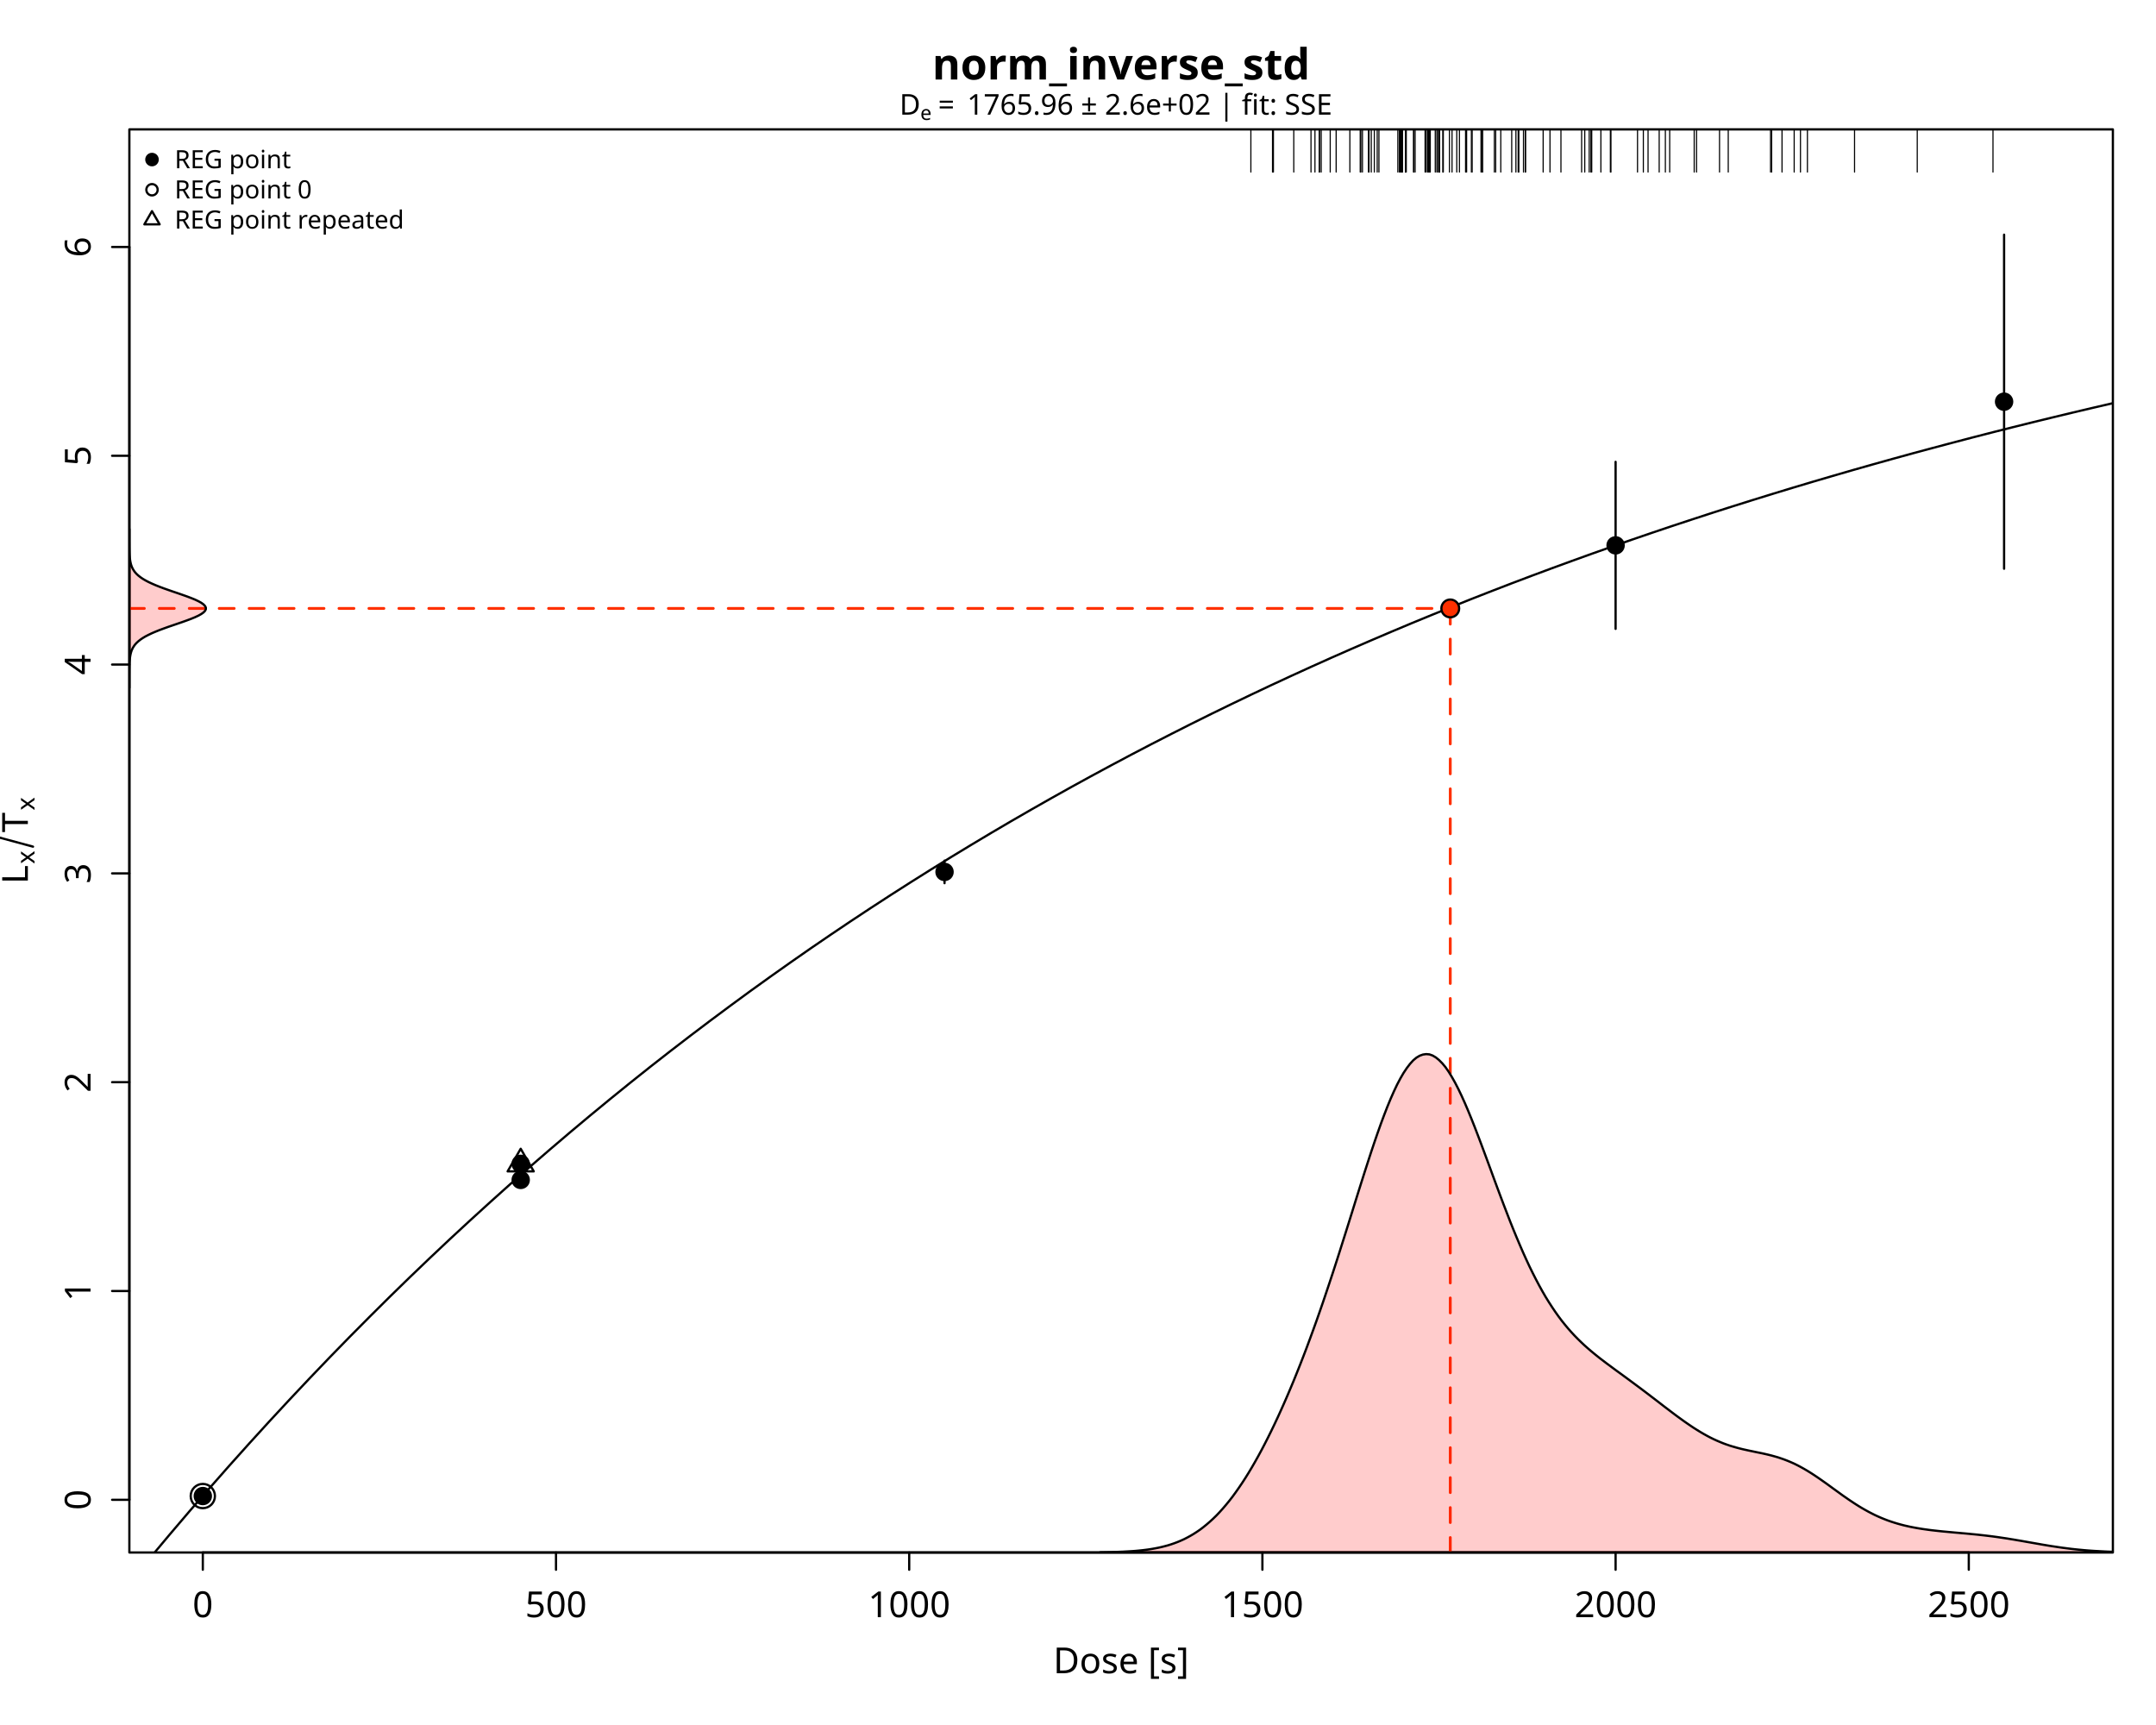
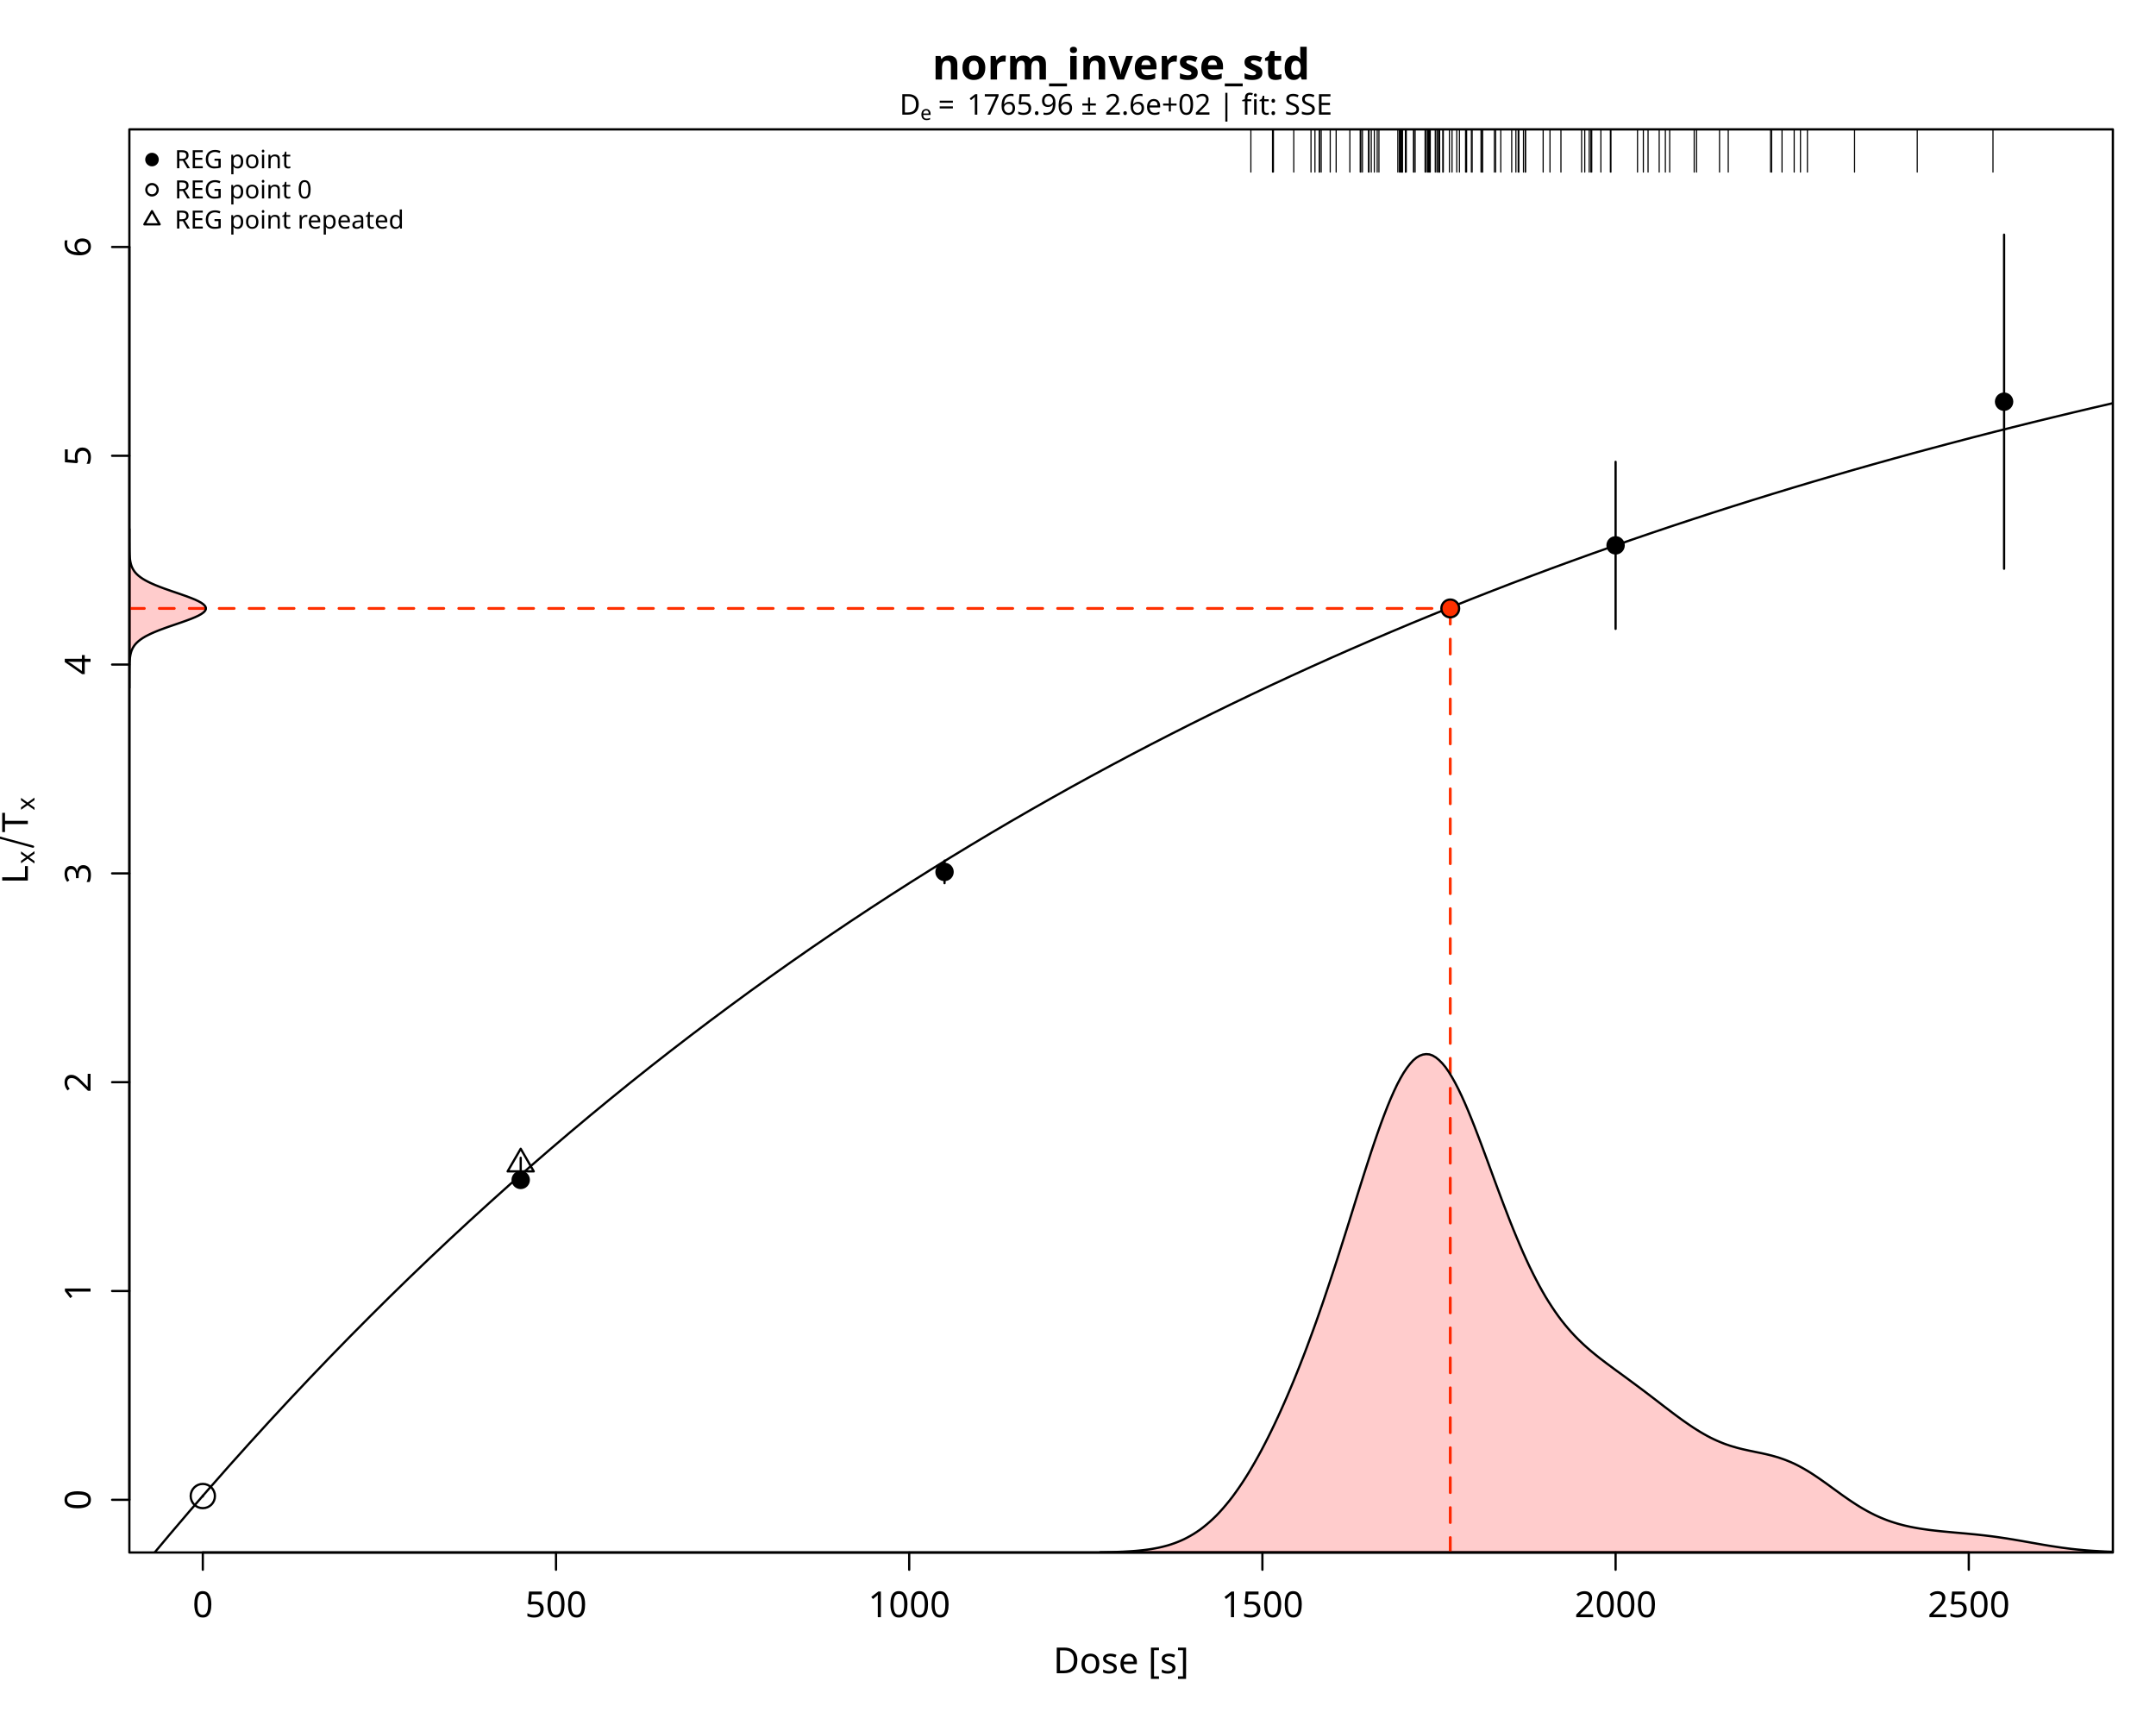
<svg xmlns="http://www.w3.org/2000/svg" class="svglite" data-engine-version="2.0" width="720.00pt" height="576.00pt" viewBox="0 0 720.00 576.00">
  <defs>
    <style type="text/css">
    .svglite line, .svglite polyline, .svglite polygon, .svglite path, .svglite rect, .svglite circle {
      fill: none;
      stroke: #000000;
      stroke-linecap: round;
      stroke-linejoin: round;
      stroke-miterlimit: 10.00;
    }
  </style>
  </defs>
  <rect width="100%" height="100%" style="stroke: none; fill: #FFFFFF;" />
  <defs>
    <clipPath id="cpMC4wMHw3MjAuMDB8MC4wMHw1NzYuMDA=">
      <rect x="0.00" y="0.00" width="720.00" height="576.00" />
    </clipPath>
  </defs>
  <g clip-path="url(#cpMC4wMHw3MjAuMDB8MC4wMHw1NzYuMDA=)">
</g>
  <defs>
    <clipPath id="cpNDMuMjB8NzA1LjYwfDQzLjIwfDUxOC40MA==">
      <rect x="43.20" y="43.20" width="662.40" height="475.20" />
    </clipPath>
  </defs>
  <g clip-path="url(#cpNDMuMjB8NzA1LjYwfDQzLjIwfDUxOC40MA==)">
    <circle cx="173.89" cy="393.99" r="2.70" style="stroke-width: 0.75; fill: #000000;" />
    <circle cx="315.43" cy="291.15" r="2.70" style="stroke-width: 0.75; fill: #000000;" />
    <circle cx="539.53" cy="182.10" r="2.70" style="stroke-width: 0.75; fill: #000000;" />
    <circle cx="669.27" cy="134.13" r="2.70" style="stroke-width: 0.75; fill: #000000;" />
-     <circle cx="173.89" cy="388.62" r="2.70" style="stroke-width: 0.75; fill: #000000;" />
-     <circle cx="67.73" cy="499.55" r="2.70" style="stroke-width: 0.75; fill: #000000;" />
  </g>
  <g clip-path="url(#cpMC4wMHw3MjAuMDB8MC4wMHw1NzYuMDA=)">
    <line x1="67.73" y1="518.40" x2="657.48" y2="518.40" style="stroke-width: 0.75;" />
    <line x1="67.73" y1="518.40" x2="67.73" y2="524.16" style="stroke-width: 0.75;" />
    <line x1="185.68" y1="518.40" x2="185.68" y2="524.16" style="stroke-width: 0.75;" />
    <line x1="303.63" y1="518.40" x2="303.63" y2="524.16" style="stroke-width: 0.75;" />
    <line x1="421.58" y1="518.40" x2="421.58" y2="524.16" style="stroke-width: 0.75;" />
    <line x1="539.53" y1="518.40" x2="539.53" y2="524.16" style="stroke-width: 0.75;" />
    <line x1="657.48" y1="518.40" x2="657.48" y2="524.16" style="stroke-width: 0.75;" />
    <text x="67.73" y="540.00" text-anchor="middle" style="font-size: 12.00px; font-family: sans;" textLength="6.67px" lengthAdjust="spacingAndGlyphs">0</text>
    <text x="185.68" y="540.00" text-anchor="middle" style="font-size: 12.00px; font-family: sans;" textLength="20.02px" lengthAdjust="spacingAndGlyphs">500</text>
    <text x="303.63" y="540.00" text-anchor="middle" style="font-size: 12.00px; font-family: sans;" textLength="26.70px" lengthAdjust="spacingAndGlyphs">1000</text>
    <text x="421.58" y="540.00" text-anchor="middle" style="font-size: 12.00px; font-family: sans;" textLength="26.70px" lengthAdjust="spacingAndGlyphs">1500</text>
    <text x="539.53" y="540.00" text-anchor="middle" style="font-size: 12.00px; font-family: sans;" textLength="26.70px" lengthAdjust="spacingAndGlyphs">2000</text>
    <text x="657.48" y="540.00" text-anchor="middle" style="font-size: 12.00px; font-family: sans;" textLength="26.70px" lengthAdjust="spacingAndGlyphs">2500</text>
    <line x1="43.20" y1="500.80" x2="43.20" y2="82.47" style="stroke-width: 0.75;" />
    <line x1="43.20" y1="500.80" x2="37.44" y2="500.80" style="stroke-width: 0.75;" />
    <line x1="43.20" y1="431.08" x2="37.44" y2="431.08" style="stroke-width: 0.75;" />
    <line x1="43.20" y1="361.36" x2="37.44" y2="361.36" style="stroke-width: 0.75;" />
    <line x1="43.20" y1="291.63" x2="37.44" y2="291.63" style="stroke-width: 0.75;" />
    <line x1="43.20" y1="221.91" x2="37.44" y2="221.91" style="stroke-width: 0.75;" />
    <line x1="43.20" y1="152.19" x2="37.44" y2="152.19" style="stroke-width: 0.75;" />
    <line x1="43.20" y1="82.47" x2="37.44" y2="82.47" style="stroke-width: 0.75;" />
    <text transform="translate(30.24,500.80) rotate(-90)" text-anchor="middle" style="font-size: 12.00px; font-family: sans;" textLength="6.67px" lengthAdjust="spacingAndGlyphs">0</text>
    <text transform="translate(30.24,431.08) rotate(-90)" text-anchor="middle" style="font-size: 12.00px; font-family: sans;" textLength="6.67px" lengthAdjust="spacingAndGlyphs">1</text>
    <text transform="translate(30.24,361.36) rotate(-90)" text-anchor="middle" style="font-size: 12.00px; font-family: sans;" textLength="6.67px" lengthAdjust="spacingAndGlyphs">2</text>
    <text transform="translate(30.24,291.63) rotate(-90)" text-anchor="middle" style="font-size: 12.00px; font-family: sans;" textLength="6.67px" lengthAdjust="spacingAndGlyphs">3</text>
    <text transform="translate(30.24,221.91) rotate(-90)" text-anchor="middle" style="font-size: 12.00px; font-family: sans;" textLength="6.67px" lengthAdjust="spacingAndGlyphs">4</text>
    <text transform="translate(30.24,152.19) rotate(-90)" text-anchor="middle" style="font-size: 12.00px; font-family: sans;" textLength="6.67px" lengthAdjust="spacingAndGlyphs">5</text>
    <text transform="translate(30.24,82.47) rotate(-90)" text-anchor="middle" style="font-size: 12.00px; font-family: sans;" textLength="6.67px" lengthAdjust="spacingAndGlyphs">6</text>
    <polygon points="43.20,518.40 705.60,518.40 705.60,43.20 43.20,43.20 " style="stroke-width: 0.75; fill: none;" />
    <text x="374.40" y="558.72" text-anchor="middle" style="font-size: 12.00px; font-family: sans;" textLength="44.03px" lengthAdjust="spacingAndGlyphs">Dose [s]</text>
    <text transform="translate(9.30,295.18) rotate(-90)" style="font-size: 12.00px; font-family: sans;" textLength="6.67px" lengthAdjust="spacingAndGlyphs">L</text>
    <text transform="translate(11.52,288.50) rotate(-90)" style="font-size: 8.40px; font-family: sans;" textLength="4.20px" lengthAdjust="spacingAndGlyphs">x</text>
    <polyline points="11.03,282.71 -0.69,279.54 " style="stroke-width: 0.75;" />
    <text transform="translate(9.30,277.96) rotate(-90)" style="font-size: 12.00px; font-family: sans;" textLength="7.33px" lengthAdjust="spacingAndGlyphs">T</text>
    <text transform="translate(11.52,270.63) rotate(-90)" style="font-size: 8.40px; font-family: sans;" textLength="4.20px" lengthAdjust="spacingAndGlyphs">x</text>
    <text x="374.40" y="26.56" text-anchor="middle" style="font-size: 14.40px; font-weight: bold; font-family: sans;" textLength="114.48px" lengthAdjust="spacingAndGlyphs">norm_inverse_std</text>
  </g>
  <g clip-path="url(#cpNDMuMjB8NzA1LjYwfDQzLjIwfDUxOC40MA==)">
    <polyline points="43.20,528.61 49.89,520.48 56.58,512.50 63.27,504.64 67.73,499.48 69.96,496.92 76.65,489.33 83.35,481.86 90.04,474.52 96.73,467.31 103.42,460.21 110.11,453.23 116.80,446.37 123.49,439.63 130.18,432.99 136.87,426.47 143.56,420.06 150.25,413.75 156.95,407.55 163.64,401.46 170.33,395.46 177.02,389.57 183.71,383.78 190.40,378.08 197.09,372.48 203.78,366.97 210.47,361.55 217.16,356.22 223.85,350.99 230.55,345.84 237.24,340.78 243.93,335.80 250.62,330.90 257.31,326.09 264.00,321.36 270.69,316.70 277.38,312.13 284.07,307.63 290.76,303.21 297.45,298.86 304.15,294.58 310.84,290.38 317.53,286.24 324.22,282.18 330.91,278.18 337.60,274.25 344.29,270.39 350.98,266.59 357.67,262.85 364.36,259.18 371.05,255.57 377.75,252.01 384.44,248.52 391.13,245.09 397.82,241.71 404.51,238.39 411.20,235.13 417.89,231.92 424.58,228.76 431.27,225.66 437.96,222.61 444.65,219.61 451.35,216.66 458.04,213.76 464.73,210.91 471.42,208.10 478.11,205.35 484.80,202.64 491.49,199.97 498.18,197.35 504.87,194.77 511.56,192.24 518.25,189.75 524.95,187.30 531.64,184.89 538.33,182.52 545.02,180.19 551.71,177.90 558.40,175.65 565.09,173.44 571.78,171.26 578.47,169.12 585.16,167.02 591.85,164.95 598.55,162.91 605.24,160.91 611.93,158.95 618.62,157.01 625.31,155.11 632.00,153.24 638.69,151.40 645.38,149.60 652.07,147.82 658.76,146.07 665.45,144.35 672.15,142.66 678.84,141.00 685.53,139.37 692.22,137.76 698.91,136.18 705.60,134.63 " style="stroke-width: 0.75;" />
    <line x1="173.89" y1="396.01" x2="173.89" y2="391.96" style="stroke-width: 0.75;" />
    <line x1="315.43" y1="294.91" x2="315.43" y2="287.38" style="stroke-width: 0.75;" />
    <line x1="539.53" y1="209.99" x2="539.53" y2="154.21" style="stroke-width: 0.75;" />
    <line x1="669.27" y1="189.91" x2="669.27" y2="78.36" style="stroke-width: 0.75;" />
    <line x1="173.89" y1="390.64" x2="173.89" y2="386.60" style="stroke-width: 0.75;" />
    <line x1="67.73" y1="499.68" x2="67.73" y2="499.41" style="stroke-width: 0.75;" />
    <polygon points="173.89,383.58 178.25,391.14 169.52,391.14 " style="stroke-width: 0.75; fill: none;" />
    <polyline points="43.20,203.16 484.32,203.16 " style="stroke-width: 0.94; stroke: #FF3000; stroke-dasharray: 5.00,5.00;" />
    <polyline points="484.32,518.40 484.32,203.16 " style="stroke-width: 0.94; stroke: #FF3000; stroke-dasharray: 5.00,5.00;" />
    <circle cx="484.32" cy="203.16" r="2.97" style="stroke-width: 0.75; fill: #FF3000;" />
    <polygon points="367.40,518.33 368.48,518.31 369.56,518.29 370.64,518.27 371.71,518.24 372.79,518.21 373.87,518.17 374.95,518.13 376.03,518.07 377.10,518.01 378.18,517.94 379.26,517.86 380.34,517.76 381.41,517.65 382.49,517.52 383.57,517.38 384.65,517.21 385.73,517.02 386.80,516.81 387.88,516.57 388.96,516.30 390.04,516.01 391.12,515.67 392.19,515.30 393.27,514.89 394.35,514.44 395.43,513.95 396.50,513.40 397.58,512.81 398.66,512.17 399.74,511.47 400.82,510.73 401.89,509.91 402.97,509.03 404.05,508.10 405.13,507.11 406.21,506.06 407.28,504.93 408.36,503.73 409.44,502.47 410.52,501.15 411.60,499.76 412.67,498.29 413.75,496.75 414.83,495.16 415.91,493.49 416.98,491.77 418.06,489.97 419.14,488.10 420.22,486.17 421.30,484.18 422.37,482.13 423.45,480.01 424.53,477.83 425.61,475.59 426.69,473.29 427.76,470.94 428.84,468.52 429.92,466.04 431.00,463.50 432.08,460.91 433.15,458.26 434.23,455.55 435.31,452.77 436.39,449.94 437.46,447.05 438.54,444.11 439.62,441.11 440.70,438.04 441.78,434.92 442.85,431.75 443.93,428.53 445.01,425.27 446.09,421.95 447.17,418.59 448.24,415.20 449.32,411.79 450.40,408.35 451.48,404.90 452.55,401.45 453.63,398.00 454.71,394.57 455.79,391.17 456.87,387.83 457.94,384.54 459.02,381.32 460.10,378.19 461.18,375.15 462.26,372.26 463.33,369.50 464.41,366.89 465.49,364.44 466.57,362.16 467.65,360.11 468.72,358.27 469.80,356.65 470.88,355.24 471.96,354.05 473.03,353.16 474.11,352.52 475.19,352.13 476.27,351.98 477.35,352.07 478.42,352.45 479.50,353.09 480.58,353.97 481.66,355.06 482.74,356.36 483.81,357.91 484.89,359.67 485.97,361.60 487.05,363.70 488.12,365.94 489.20,368.34 490.28,370.87 491.36,373.50 492.44,376.22 493.51,379.01 494.59,381.86 495.67,384.76 496.75,387.68 497.83,390.61 498.90,393.54 499.98,396.46 501.06,399.35 502.14,402.21 503.22,405.02 504.29,407.79 505.37,410.49 506.45,413.11 507.53,415.66 508.60,418.13 509.68,420.53 510.76,422.85 511.84,425.05 512.92,427.17 513.99,429.20 515.07,431.15 516.15,433.02 517.23,434.77 518.31,436.44 519.38,438.03 520.46,439.55 521.54,440.99 522.62,442.34 523.69,443.62 524.77,444.84 525.85,446.01 526.93,447.11 528.01,448.16 529.08,449.17 530.16,450.13 531.24,451.06 532.32,451.96 533.40,452.83 534.47,453.68 535.55,454.50 536.63,455.32 537.71,456.12 538.79,456.92 539.86,457.71 540.94,458.49 542.02,459.28 543.10,460.07 544.17,460.86 545.25,461.66 546.33,462.46 547.41,463.26 548.49,464.07 549.56,464.88 550.64,465.70 551.72,466.53 552.80,467.35 553.88,468.18 554.95,469.01 556.03,469.84 557.11,470.66 558.19,471.48 559.26,472.29 560.34,473.09 561.42,473.87 562.50,474.65 563.58,475.40 564.65,476.13 565.73,476.85 566.81,477.53 567.89,478.19 568.97,478.82 570.04,479.42 571.12,479.99 572.20,480.52 573.28,481.02 574.36,481.48 575.43,481.92 576.51,482.32 577.59,482.69 578.67,483.02 579.74,483.33 580.82,483.62 581.90,483.89 582.98,484.13 584.06,484.37 585.13,484.59 586.21,484.82 587.29,485.04 588.37,485.26 589.45,485.50 590.52,485.75 591.60,486.02 592.68,486.32 593.76,486.63 594.83,486.99 595.91,487.37 596.99,487.79 598.07,488.24 599.15,488.72 600.22,489.25 601.30,489.82 602.38,490.42 603.46,491.05 604.54,491.71 605.61,492.40 606.69,493.12 607.77,493.86 608.85,494.62 609.93,495.38 611.00,496.16 612.08,496.95 613.16,497.73 614.24,498.51 615.31,499.29 616.39,500.04 617.47,500.79 618.55,501.51 619.63,502.22 620.70,502.90 621.78,503.55 622.86,504.17 623.94,504.77 625.02,505.33 626.09,505.87 627.17,506.37 628.25,506.84 629.33,507.28 630.40,507.69 631.48,508.07 632.56,508.42 633.64,508.75 634.72,509.05 635.79,509.33 636.87,509.58 637.95,509.82 639.03,510.03 640.11,510.23 641.18,510.41 642.26,510.58 643.34,510.73 644.42,510.88 645.50,511.01 646.57,511.13 647.65,511.25 648.73,511.36 649.81,511.46 650.88,511.56 651.96,511.66 653.04,511.76 654.12,511.85 655.20,511.95 656.27,512.04 657.35,512.14 658.43,512.25 659.51,512.35 660.59,512.46 661.66,512.58 662.74,512.70 663.82,512.83 664.90,512.96 665.97,513.10 667.05,513.25 668.13,513.41 669.21,513.57 670.29,513.73 671.36,513.91 672.44,514.08 673.52,514.27 674.60,514.45 675.68,514.64 676.75,514.83 677.83,515.02 678.91,515.21 679.99,515.40 681.07,515.59 682.14,515.78 683.22,515.96 684.30,516.14 685.38,516.31 686.45,516.47 687.53,516.63 688.61,516.79 689.69,516.93 690.77,517.07 691.84,517.20 692.92,517.32 694.00,517.43 695.08,517.53 696.16,517.63 697.23,517.72 698.31,517.80 699.39,517.87 700.47,517.93 701.54,517.99 702.62,518.05 703.70,518.10 704.78,518.14 705.86,518.17 706.93,518.21 708.01,518.24 709.09,518.26 710.17,518.28 711.25,518.30 712.32,518.32 713.40,518.33 714.48,518.34 715.56,518.35 716.64,518.36 717.71,518.37 718.79,518.37 719.87,518.38 720.95,518.38 722.02,518.39 723.10,518.39 724.18,518.39 725.26,518.39 726.34,518.39 727.41,518.40 728.49,518.40 729.57,518.40 730.65,518.40 731.73,518.40 732.80,518.40 733.88,518.40 734.96,518.40 736.04,518.40 737.12,518.40 738.19,518.40 739.27,518.40 740.35,518.40 741.43,518.40 742.50,518.40 743.58,518.40 744.66,518.40 745.74,518.40 746.82,518.40 747.89,518.40 748.97,518.40 750.05,518.40 751.13,518.40 752.21,518.40 753.28,518.40 754.36,518.40 755.44,518.40 756.52,518.40 757.59,518.40 758.67,518.40 759.75,518.40 760.83,518.40 761.91,518.40 762.98,518.40 764.06,518.40 765.14,518.40 766.22,518.40 767.30,518.40 768.37,518.40 769.45,518.40 770.53,518.40 771.61,518.40 772.69,518.40 773.76,518.40 774.84,518.40 775.92,518.40 777.00,518.40 778.07,518.40 779.15,518.40 780.23,518.40 781.31,518.40 782.39,518.40 783.46,518.40 784.54,518.40 785.62,518.40 786.70,518.40 787.78,518.40 788.85,518.40 789.93,518.40 791.01,518.40 792.09,518.40 793.16,518.40 794.24,518.40 795.32,518.40 796.40,518.40 797.48,518.40 798.55,518.40 799.63,518.40 800.71,518.40 801.79,518.40 802.87,518.40 803.94,518.40 805.02,518.40 806.10,518.40 807.18,518.39 808.26,518.39 809.33,518.39 810.41,518.39 811.49,518.39 812.57,518.38 813.64,518.38 814.72,518.37 815.80,518.37 816.88,518.36 817.96,518.35 819.03,518.34 820.11,518.33 821.19,518.32 822.27,518.30 823.35,518.28 824.42,518.26 825.50,518.23 826.58,518.21 827.66,518.17 828.73,518.14 829.81,518.10 830.89,518.05 831.97,517.99 833.05,517.94 834.12,517.87 835.20,517.80 836.28,517.72 837.36,517.64 838.44,517.54 839.51,517.44 840.59,517.34 841.67,517.22 842.75,517.10 843.83,516.97 844.90,516.84 845.98,516.70 847.06,516.56 848.14,516.41 849.21,516.25 850.29,516.10 851.37,515.95 852.45,515.79 853.53,515.64 854.60,515.49 855.68,515.35 856.76,515.21 857.84,515.07 858.92,514.95 859.99,514.84 861.07,514.74 862.15,514.65 863.23,514.57 864.30,514.52 865.38,514.47 866.46,514.44 867.54,514.43 868.62,514.43 869.69,514.45 870.77,514.49 871.85,514.54 872.93,514.60 874.01,514.68 875.08,514.78 876.16,514.88 877.24,515.00 878.32,515.13 879.40,515.26 880.47,515.40 881.55,515.55 882.63,515.70 883.71,515.85 884.78,516.01 885.86,516.16 886.94,516.31 888.02,516.46 889.10,516.61 890.17,516.75 891.25,516.89 892.33,517.02 893.41,517.15 894.49,517.27 895.56,517.38 896.64,517.48 897.72,517.58 898.80,517.67 899.87,517.75 900.95,517.83 902.03,517.90 903.11,517.96 904.19,518.02 905.26,518.07 906.34,518.11 907.42,518.15 908.50,518.19 909.58,518.22 910.65,518.24 911.73,518.27 912.81,518.29 913.89,518.31 914.97,518.32 916.04,518.33 917.12,518.35 918.20,518.36 918.20,518.40 367.40,518.40 " style="stroke-width: 0.75; fill: #FF0000; fill-opacity: 0.20;" />
    <polygon points="43.20,229.65 43.20,229.12 43.20,228.58 43.20,228.05 43.20,227.51 43.20,226.98 43.20,226.44 43.20,225.91 43.20,225.37 43.21,224.83 43.21,224.30 43.21,223.76 43.22,223.23 43.23,222.69 43.24,222.16 43.26,221.62 43.28,221.09 43.32,220.55 43.36,220.02 43.42,219.48 43.50,218.95 43.61,218.41 43.74,217.88 43.91,217.34 44.13,216.81 44.40,216.27 44.73,215.74 45.13,215.20 45.62,214.67 46.20,214.13 46.88,213.59 47.66,213.06 48.56,212.52 49.58,211.99 50.71,211.45 51.95,210.92 53.29,210.38 54.72,209.85 56.22,209.31 57.77,208.78 59.34,208.24 60.89,207.71 62.39,207.17 63.81,206.64 65.12,206.10 66.26,205.57 67.22,205.03 67.97,204.50 68.48,203.96 68.74,203.43 68.74,202.89 68.48,202.36 67.97,201.82 67.22,201.28 66.26,200.75 65.12,200.21 63.81,199.68 62.39,199.14 60.89,198.61 59.34,198.07 57.77,197.54 56.22,197.00 54.72,196.47 53.29,195.93 51.95,195.40 50.71,194.86 49.58,194.33 48.56,193.79 47.66,193.26 46.88,192.72 46.20,192.19 45.62,191.65 45.13,191.12 44.73,190.58 44.40,190.04 44.13,189.51 43.91,188.97 43.74,188.44 43.61,187.90 43.50,187.37 43.42,186.83 43.36,186.30 43.32,185.76 43.28,185.23 43.26,184.69 43.24,184.16 43.23,183.62 43.22,183.09 43.21,182.55 43.21,182.02 43.21,181.48 43.20,180.95 43.20,180.41 43.20,179.88 43.20,179.34 43.20,178.80 43.20,178.27 43.20,177.73 43.20,177.20 43.20,176.66 " style="stroke-width: 0.75; fill: #FF0000; fill-opacity: 0.20;" />
    <circle cx="67.73" cy="499.55" r="4.05" style="stroke-width: 0.75;" />
  </g>
  <g clip-path="url(#cpMC4wMHw3MjAuMDB8MC4wMHw1NzYuMDA=)">
    <line x1="417.73" y1="43.20" x2="417.73" y2="57.46" style="stroke-width: 0.38;" />
    <line x1="424.96" y1="43.20" x2="424.96" y2="57.46" style="stroke-width: 0.38;" />
    <line x1="425.26" y1="43.20" x2="425.26" y2="57.46" style="stroke-width: 0.38;" />
    <line x1="432.06" y1="43.20" x2="432.06" y2="57.46" style="stroke-width: 0.38;" />
    <line x1="437.81" y1="43.20" x2="437.81" y2="57.46" style="stroke-width: 0.38;" />
    <line x1="439.13" y1="43.20" x2="439.13" y2="57.46" style="stroke-width: 0.38;" />
    <line x1="440.57" y1="43.20" x2="440.57" y2="57.46" style="stroke-width: 0.38;" />
    <line x1="440.64" y1="43.20" x2="440.64" y2="57.46" style="stroke-width: 0.38;" />
    <line x1="441.22" y1="43.20" x2="441.22" y2="57.46" style="stroke-width: 0.38;" />
    <line x1="444.23" y1="43.20" x2="444.23" y2="57.46" style="stroke-width: 0.38;" />
    <line x1="446.21" y1="43.20" x2="446.21" y2="57.46" style="stroke-width: 0.38;" />
    <line x1="450.79" y1="43.20" x2="450.79" y2="57.46" style="stroke-width: 0.38;" />
    <line x1="454.25" y1="43.20" x2="454.25" y2="57.46" style="stroke-width: 0.38;" />
    <line x1="454.46" y1="43.20" x2="454.46" y2="57.46" style="stroke-width: 0.38;" />
    <line x1="454.99" y1="43.20" x2="454.99" y2="57.46" style="stroke-width: 0.38;" />
    <line x1="457.01" y1="43.20" x2="457.01" y2="57.46" style="stroke-width: 0.38;" />
    <line x1="457.19" y1="43.20" x2="457.19" y2="57.46" style="stroke-width: 0.38;" />
    <line x1="457.94" y1="43.20" x2="457.94" y2="57.46" style="stroke-width: 0.38;" />
    <line x1="458.96" y1="43.20" x2="458.96" y2="57.46" style="stroke-width: 0.38;" />
    <line x1="459.92" y1="43.20" x2="459.92" y2="57.46" style="stroke-width: 0.38;" />
    <line x1="460.50" y1="43.20" x2="460.50" y2="57.46" style="stroke-width: 0.38;" />
    <line x1="466.81" y1="43.20" x2="466.81" y2="57.46" style="stroke-width: 0.38;" />
    <line x1="467.34" y1="43.20" x2="467.34" y2="57.46" style="stroke-width: 0.38;" />
    <line x1="467.60" y1="43.20" x2="467.60" y2="57.46" style="stroke-width: 0.38;" />
    <line x1="467.86" y1="43.20" x2="467.86" y2="57.46" style="stroke-width: 0.38;" />
    <line x1="468.21" y1="43.20" x2="468.21" y2="57.46" style="stroke-width: 0.38;" />
    <line x1="468.26" y1="43.20" x2="468.26" y2="57.46" style="stroke-width: 0.38;" />
    <line x1="468.34" y1="43.20" x2="468.34" y2="57.46" style="stroke-width: 0.38;" />
    <line x1="469.34" y1="43.20" x2="469.34" y2="57.46" style="stroke-width: 0.38;" />
    <line x1="469.40" y1="43.20" x2="469.40" y2="57.46" style="stroke-width: 0.38;" />
    <line x1="469.63" y1="43.20" x2="469.63" y2="57.46" style="stroke-width: 0.38;" />
    <line x1="472.07" y1="43.20" x2="472.07" y2="57.46" style="stroke-width: 0.38;" />
    <line x1="472.13" y1="43.20" x2="472.13" y2="57.46" style="stroke-width: 0.38;" />
    <line x1="472.59" y1="43.20" x2="472.59" y2="57.46" style="stroke-width: 0.38;" />
    <line x1="475.91" y1="43.20" x2="475.91" y2="57.46" style="stroke-width: 0.38;" />
    <line x1="476.31" y1="43.20" x2="476.31" y2="57.46" style="stroke-width: 0.38;" />
    <line x1="476.78" y1="43.20" x2="476.78" y2="57.46" style="stroke-width: 0.38;" />
    <line x1="477.03" y1="43.20" x2="477.03" y2="57.46" style="stroke-width: 0.38;" />
    <line x1="477.39" y1="43.20" x2="477.39" y2="57.46" style="stroke-width: 0.38;" />
    <line x1="477.64" y1="43.20" x2="477.64" y2="57.46" style="stroke-width: 0.38;" />
    <line x1="479.31" y1="43.20" x2="479.31" y2="57.46" style="stroke-width: 0.38;" />
    <line x1="479.85" y1="43.20" x2="479.85" y2="57.46" style="stroke-width: 0.38;" />
    <line x1="480.11" y1="43.20" x2="480.11" y2="57.46" style="stroke-width: 0.38;" />
    <line x1="480.58" y1="43.20" x2="480.58" y2="57.46" style="stroke-width: 0.38;" />
    <line x1="480.67" y1="43.20" x2="480.67" y2="57.46" style="stroke-width: 0.38;" />
    <line x1="480.76" y1="43.20" x2="480.76" y2="57.46" style="stroke-width: 0.38;" />
    <line x1="481.82" y1="43.20" x2="481.82" y2="57.46" style="stroke-width: 0.38;" />
    <line x1="482.00" y1="43.20" x2="482.00" y2="57.46" style="stroke-width: 0.38;" />
    <line x1="484.04" y1="43.20" x2="484.04" y2="57.46" style="stroke-width: 0.38;" />
    <line x1="484.91" y1="43.20" x2="484.91" y2="57.46" style="stroke-width: 0.38;" />
    <line x1="486.49" y1="43.20" x2="486.49" y2="57.46" style="stroke-width: 0.38;" />
    <line x1="487.38" y1="43.20" x2="487.38" y2="57.46" style="stroke-width: 0.38;" />
    <line x1="489.43" y1="43.20" x2="489.43" y2="57.46" style="stroke-width: 0.38;" />
    <line x1="489.78" y1="43.20" x2="489.78" y2="57.46" style="stroke-width: 0.38;" />
    <line x1="491.37" y1="43.20" x2="491.37" y2="57.46" style="stroke-width: 0.38;" />
    <line x1="491.63" y1="43.20" x2="491.63" y2="57.46" style="stroke-width: 0.38;" />
    <line x1="494.59" y1="43.20" x2="494.59" y2="57.46" style="stroke-width: 0.38;" />
    <line x1="495.07" y1="43.20" x2="495.07" y2="57.46" style="stroke-width: 0.38;" />
    <line x1="495.07" y1="43.20" x2="495.07" y2="57.46" style="stroke-width: 0.38;" />
    <line x1="499.04" y1="43.20" x2="499.04" y2="57.46" style="stroke-width: 0.38;" />
    <line x1="499.49" y1="43.20" x2="499.49" y2="57.46" style="stroke-width: 0.38;" />
    <line x1="501.19" y1="43.20" x2="501.19" y2="57.46" style="stroke-width: 0.38;" />
    <line x1="504.84" y1="43.20" x2="504.84" y2="57.46" style="stroke-width: 0.38;" />
    <line x1="506.24" y1="43.20" x2="506.24" y2="57.46" style="stroke-width: 0.38;" />
    <line x1="507.00" y1="43.20" x2="507.00" y2="57.46" style="stroke-width: 0.38;" />
    <line x1="507.22" y1="43.20" x2="507.22" y2="57.46" style="stroke-width: 0.38;" />
    <line x1="508.77" y1="43.20" x2="508.77" y2="57.46" style="stroke-width: 0.38;" />
    <line x1="509.38" y1="43.20" x2="509.38" y2="57.46" style="stroke-width: 0.38;" />
    <line x1="509.45" y1="43.20" x2="509.45" y2="57.46" style="stroke-width: 0.38;" />
    <line x1="515.34" y1="43.20" x2="515.34" y2="57.46" style="stroke-width: 0.38;" />
    <line x1="517.62" y1="43.20" x2="517.62" y2="57.46" style="stroke-width: 0.38;" />
    <line x1="521.28" y1="43.20" x2="521.28" y2="57.46" style="stroke-width: 0.38;" />
    <line x1="528.19" y1="43.20" x2="528.19" y2="57.46" style="stroke-width: 0.38;" />
    <line x1="529.23" y1="43.20" x2="529.23" y2="57.46" style="stroke-width: 0.38;" />
    <line x1="530.72" y1="43.20" x2="530.72" y2="57.46" style="stroke-width: 0.38;" />
    <line x1="531.29" y1="43.20" x2="531.29" y2="57.46" style="stroke-width: 0.38;" />
    <line x1="531.56" y1="43.20" x2="531.56" y2="57.46" style="stroke-width: 0.38;" />
    <line x1="534.62" y1="43.20" x2="534.62" y2="57.46" style="stroke-width: 0.38;" />
    <line x1="537.79" y1="43.20" x2="537.79" y2="57.46" style="stroke-width: 0.38;" />
    <line x1="537.98" y1="43.20" x2="537.98" y2="57.46" style="stroke-width: 0.38;" />
    <line x1="546.85" y1="43.20" x2="546.85" y2="57.46" style="stroke-width: 0.38;" />
    <line x1="548.80" y1="43.20" x2="548.80" y2="57.46" style="stroke-width: 0.38;" />
    <line x1="550.37" y1="43.20" x2="550.37" y2="57.46" style="stroke-width: 0.38;" />
    <line x1="554.09" y1="43.20" x2="554.09" y2="57.46" style="stroke-width: 0.38;" />
    <line x1="556.15" y1="43.20" x2="556.15" y2="57.46" style="stroke-width: 0.38;" />
    <line x1="557.60" y1="43.20" x2="557.60" y2="57.46" style="stroke-width: 0.38;" />
    <line x1="565.78" y1="43.20" x2="565.78" y2="57.46" style="stroke-width: 0.38;" />
    <line x1="566.57" y1="43.20" x2="566.57" y2="57.46" style="stroke-width: 0.38;" />
    <line x1="574.24" y1="43.20" x2="574.24" y2="57.46" style="stroke-width: 0.38;" />
    <line x1="577.15" y1="43.20" x2="577.15" y2="57.46" style="stroke-width: 0.38;" />
    <line x1="591.28" y1="43.20" x2="591.28" y2="57.46" style="stroke-width: 0.38;" />
    <line x1="591.65" y1="43.20" x2="591.65" y2="57.46" style="stroke-width: 0.38;" />
    <line x1="595.11" y1="43.20" x2="595.11" y2="57.46" style="stroke-width: 0.38;" />
    <line x1="599.17" y1="43.20" x2="599.17" y2="57.46" style="stroke-width: 0.38;" />
    <line x1="601.27" y1="43.20" x2="601.27" y2="57.46" style="stroke-width: 0.38;" />
    <line x1="603.59" y1="43.20" x2="603.59" y2="57.46" style="stroke-width: 0.38;" />
    <line x1="619.33" y1="43.20" x2="619.33" y2="57.46" style="stroke-width: 0.38;" />
    <line x1="640.27" y1="43.20" x2="640.27" y2="57.46" style="stroke-width: 0.38;" />
    <line x1="665.56" y1="43.20" x2="665.56" y2="57.46" style="stroke-width: 0.38;" />
    <text x="300.39" y="38.29" style="font-size: 9.60px; font-family: sans;" textLength="6.94px" lengthAdjust="spacingAndGlyphs">D</text>
    <text x="307.32" y="40.06" style="font-size: 6.72px; font-family: sans;" textLength="3.74px" lengthAdjust="spacingAndGlyphs">e</text>
    <text x="313.28" y="38.29" style="font-size: 9.60px; font-family: sans;" textLength="7.45px" lengthAdjust="spacingAndGlyphs">=</text>
    <text x="322.96" y="38.29" style="font-size: 9.60px; font-family: sans;" textLength="125.46px" lengthAdjust="spacingAndGlyphs">1765.96 ± 2.6e+02  |  fit: SSE</text>
  </g>
  <g clip-path="url(#cpNDMuMjB8NzA1LjYwfDQzLjIwfDUxOC40MA==)">
    <circle cx="50.76" cy="53.28" r="1.89" style="stroke-width: 0.75; fill: #000000;" />
    <circle cx="50.76" cy="63.36" r="1.89" style="stroke-width: 0.75;" />
    <polygon points="50.76,70.50 53.31,74.91 48.21,74.91 " style="stroke-width: 0.75; fill: none;" />
    <text x="58.32" y="56.17" style="font-size: 8.40px; font-family: sans;" textLength="38.76px" lengthAdjust="spacingAndGlyphs">REG point</text>
    <text x="58.32" y="66.25" style="font-size: 8.40px; font-family: sans;" textLength="45.76px" lengthAdjust="spacingAndGlyphs">REG point 0</text>
    <text x="58.32" y="76.33" style="font-size: 8.40px; font-family: sans;" textLength="74.25px" lengthAdjust="spacingAndGlyphs">REG point repeated</text>
  </g>
</svg>
